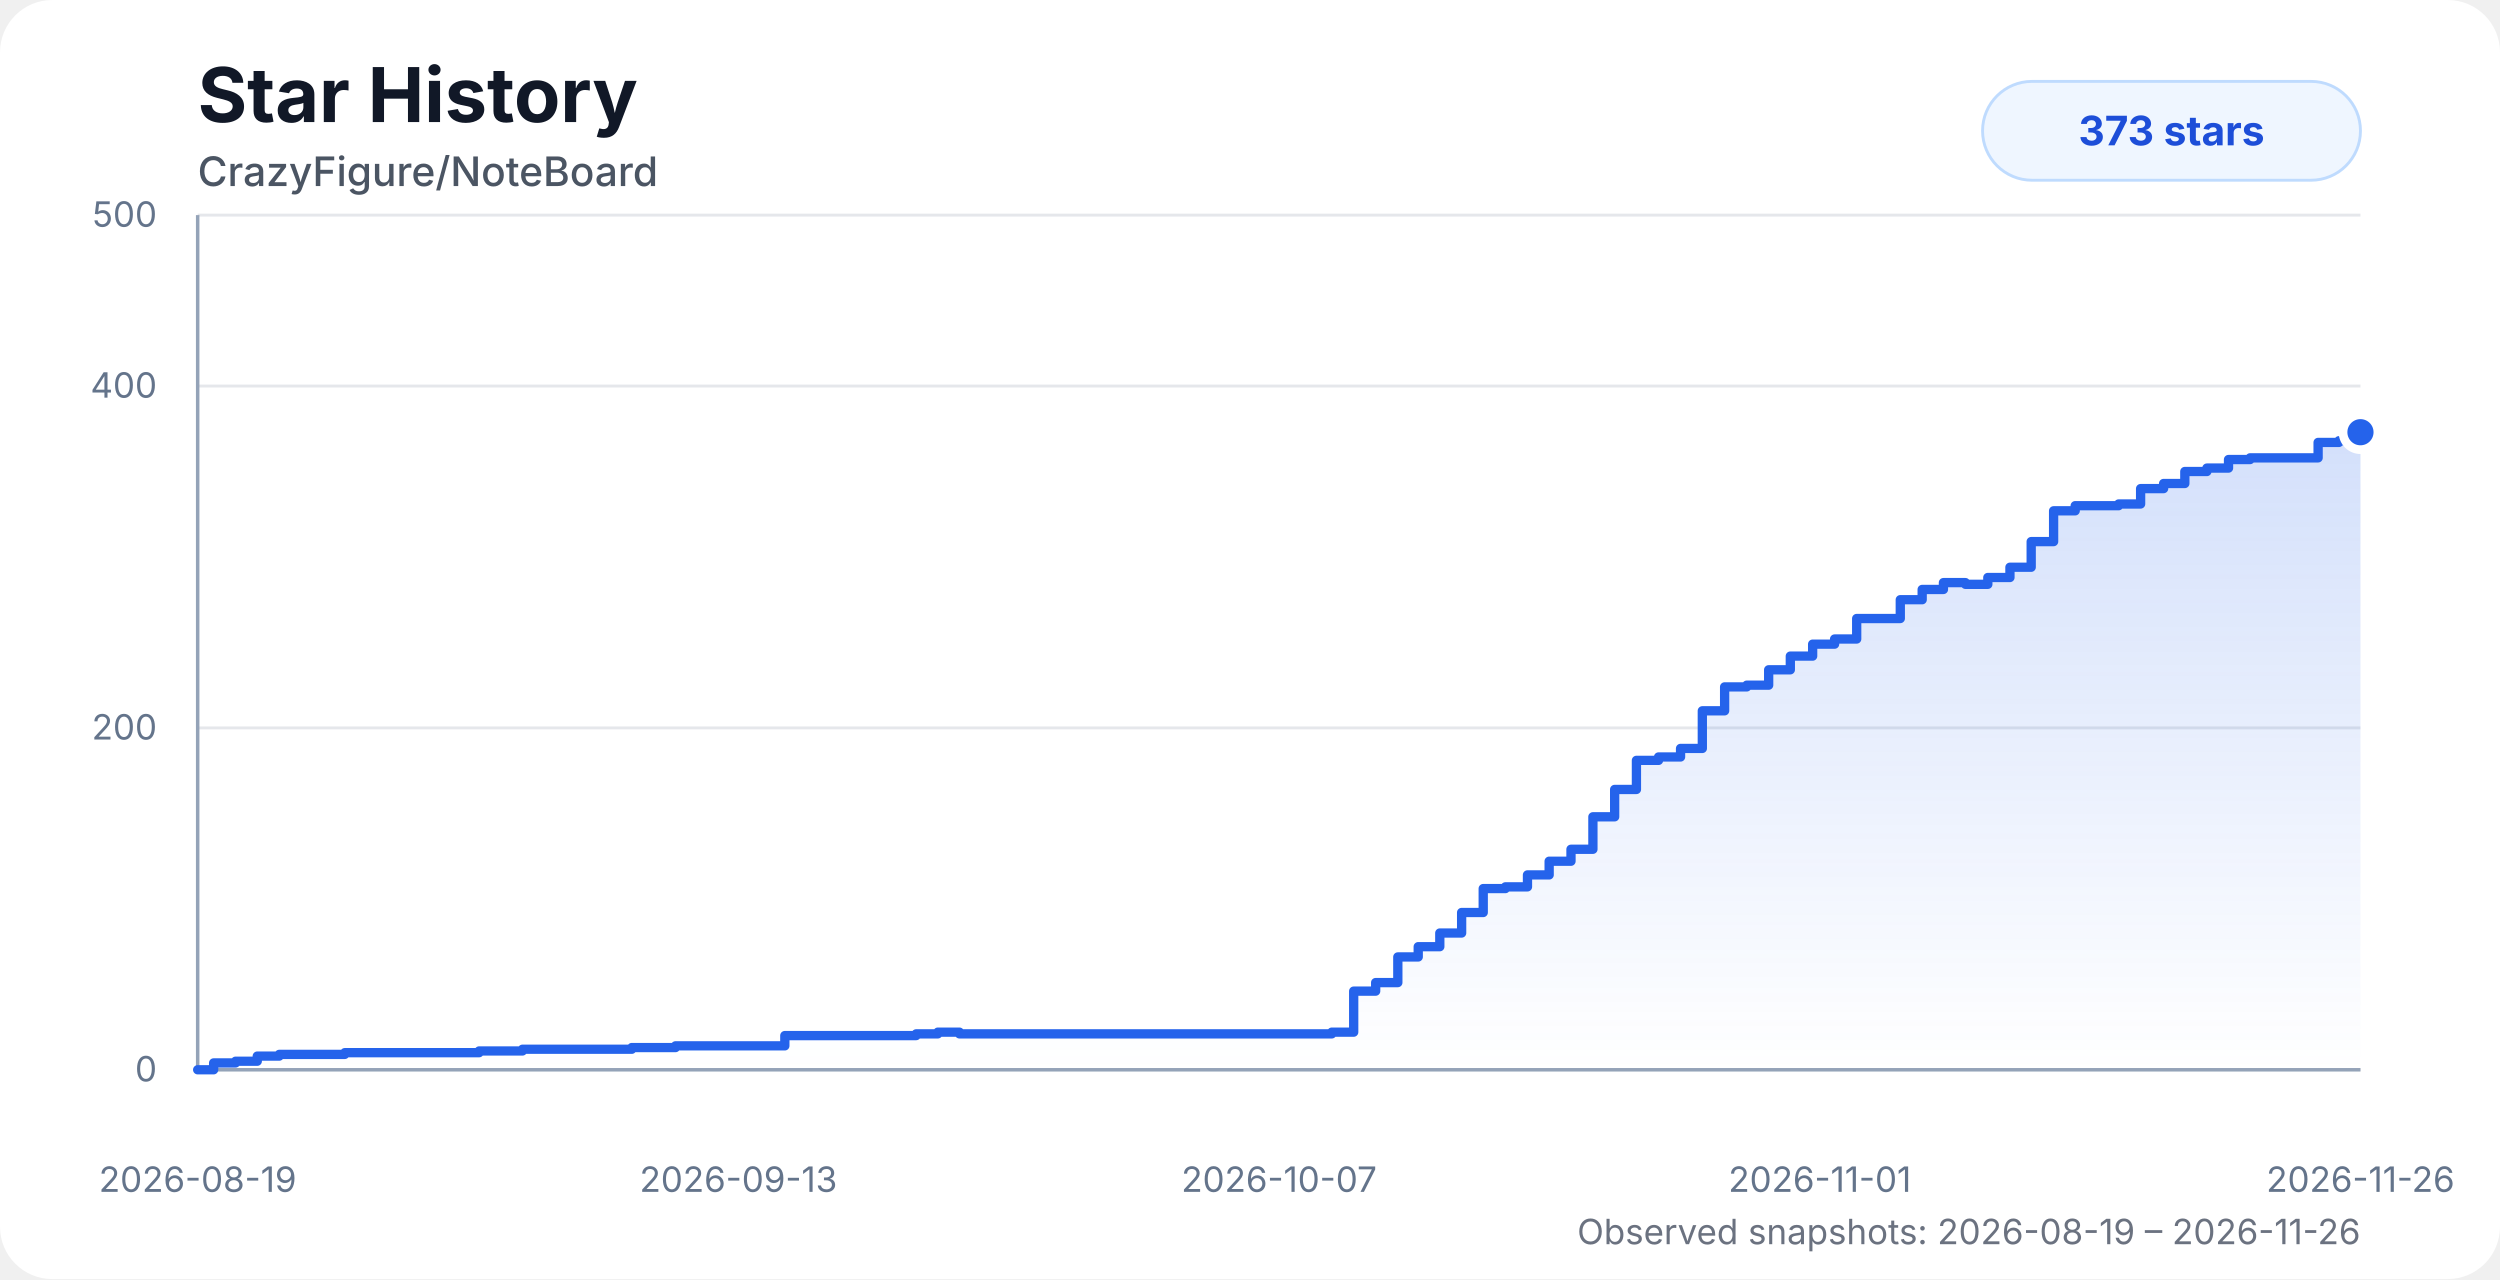
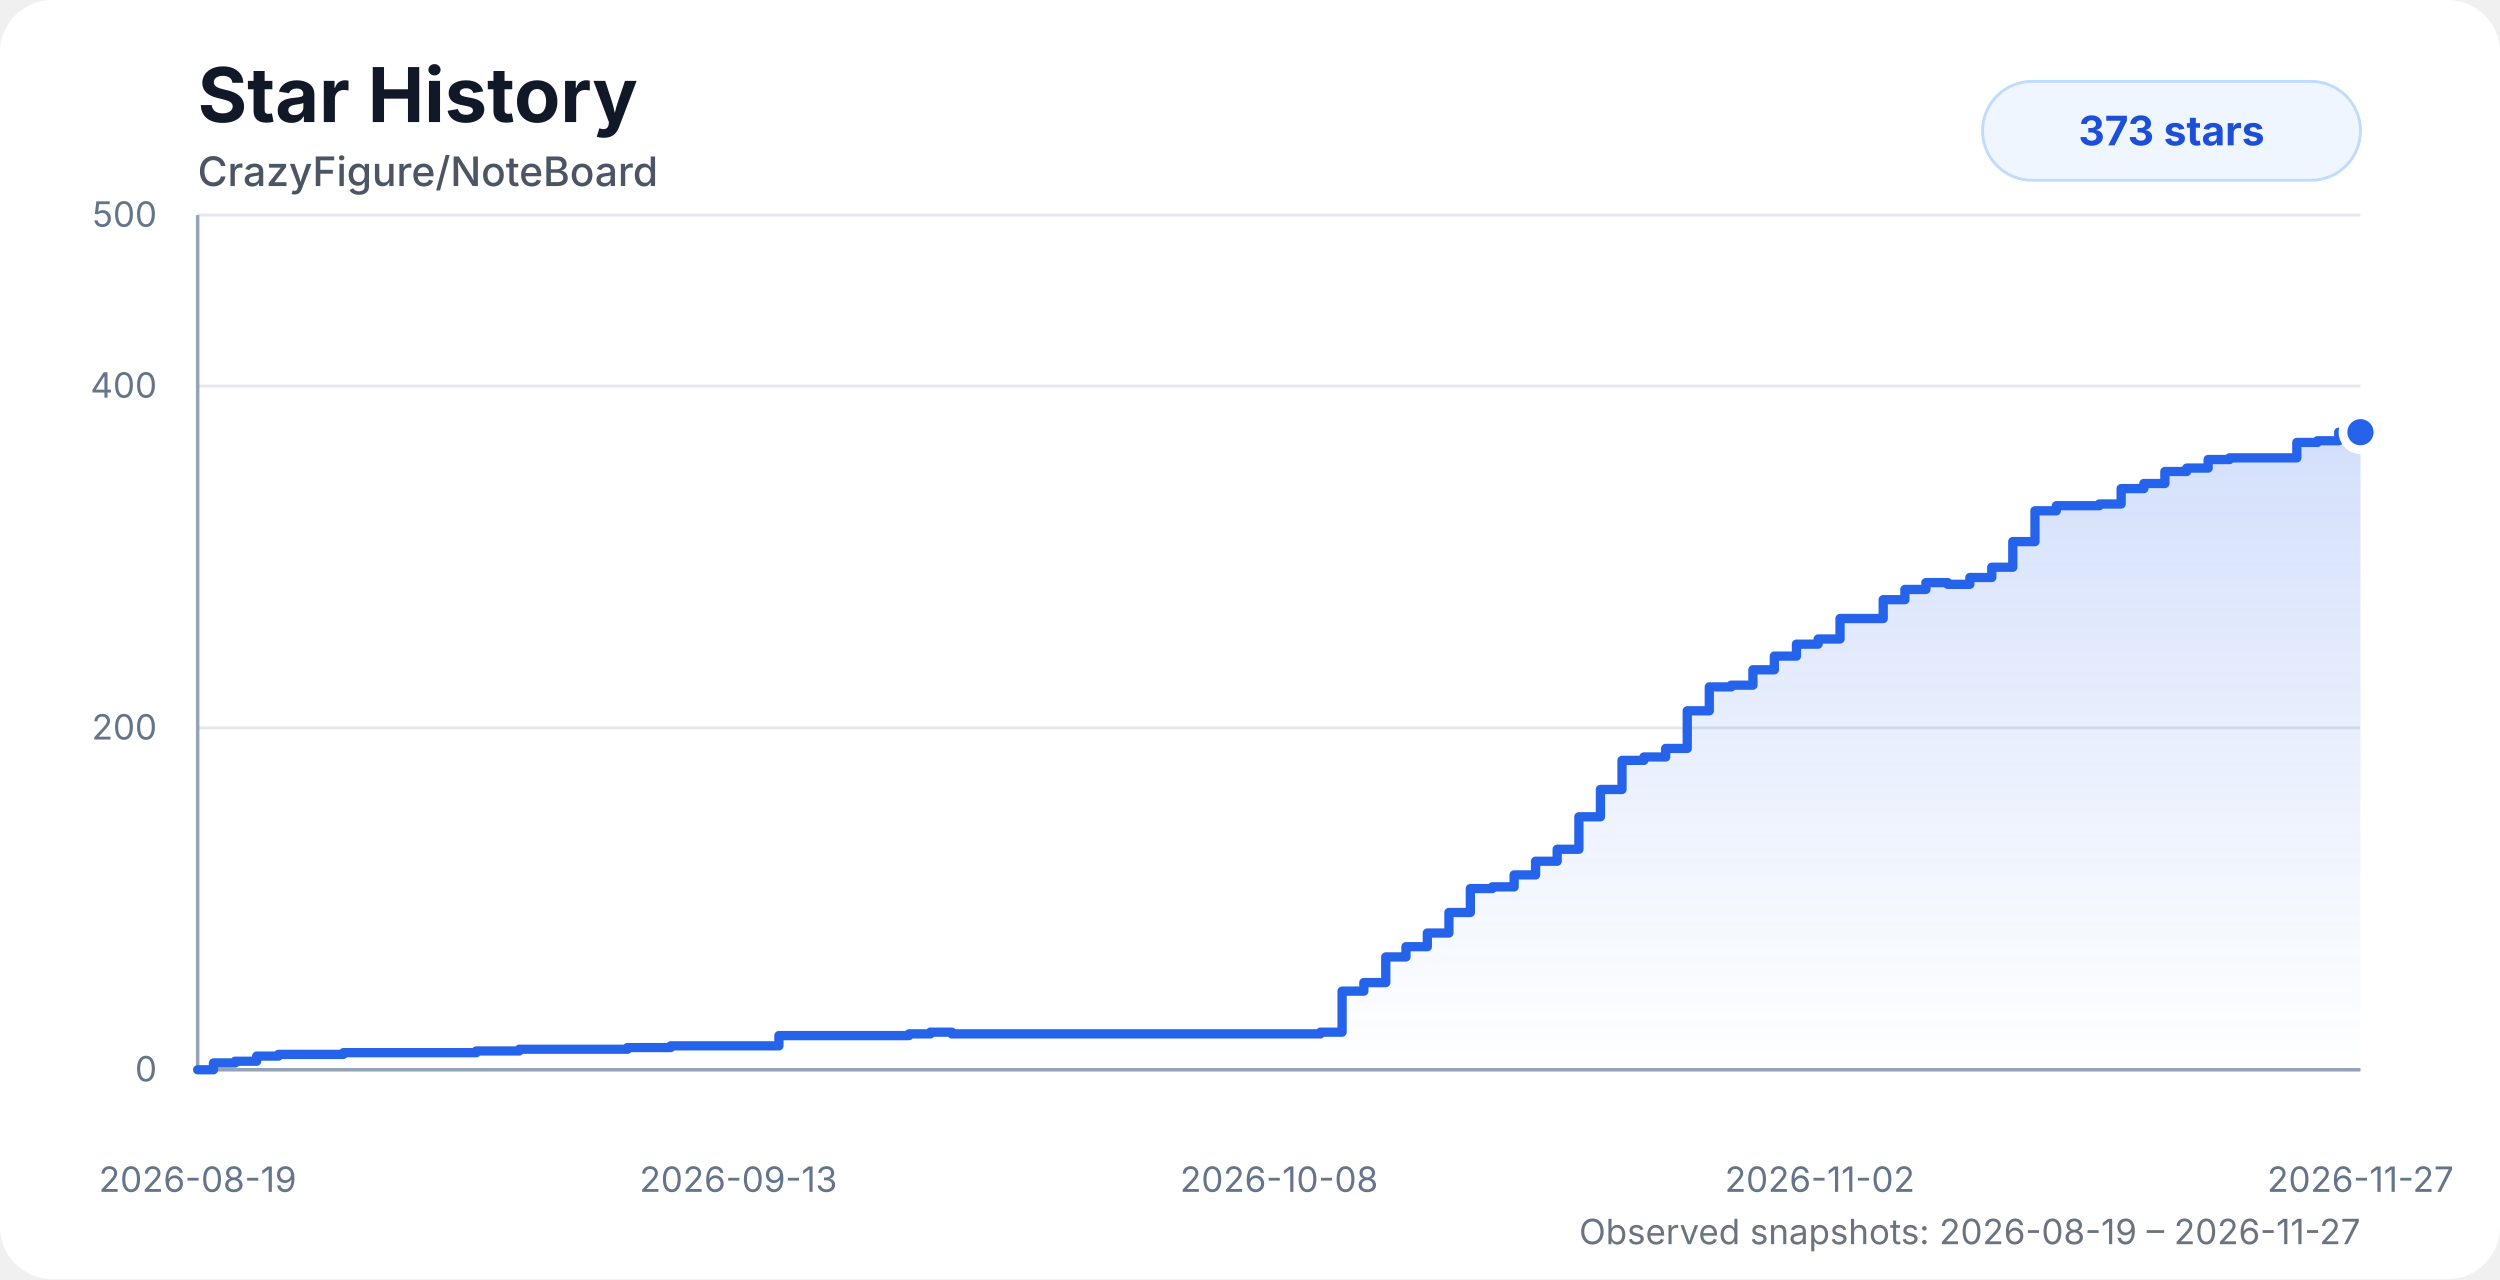
<svg xmlns="http://www.w3.org/2000/svg" width="860" height="440" viewBox="0 0 860 440" role="img" aria-labelledby="title desc">
  <style>
    .chart-bg { fill: #ffffff; }
    .title { fill: #111827; font: 700 26px system-ui, -apple-system, BlinkMacSystemFont, "Segoe UI", sans-serif; }
    .subtitle { fill: #4b5563; font: 500 14px system-ui, -apple-system, BlinkMacSystemFont, "Segoe UI", sans-serif; }
    .axis-label { fill: #64748b; font: 12px system-ui, -apple-system, BlinkMacSystemFont, "Segoe UI", sans-serif; }
    .grid { stroke: #e5e7eb; stroke-width: 1; }
    .axis { stroke: #94a3b8; stroke-width: 1.2; }
    .area { fill: url(#starGradient); opacity: 0.28; }
    .line { fill: none; stroke: #2563eb; stroke-width: 3.2; stroke-linecap: round; stroke-linejoin: round; }
    .dot { fill: #2563eb; stroke: #ffffff; stroke-width: 3; }
    .badge { fill: #eff6ff; stroke: #bfdbfe; }
    .badge-text { fill: #1d4ed8; font: 700 14px system-ui, -apple-system, BlinkMacSystemFont, "Segoe UI", sans-serif; }
    .status { fill: #6b7280; font: 12px system-ui, -apple-system, BlinkMacSystemFont, "Segoe UI", sans-serif; }
    @media (prefers-color-scheme: dark) {
      .chart-bg { fill: #0d1117; }
      .title { fill: #f8fafc; }
      .subtitle { fill: #cbd5e1; }
      .axis-label { fill: #94a3b8; }
      .grid { stroke: #1f2937; }
      .axis { stroke: #475569; }
      .dot { stroke: #0d1117; }
      .badge { fill: #172554; stroke: #1d4ed8; }
      .badge-text { fill: #bfdbfe; }
      .status { fill: #94a3b8; }
    }
  </style>
  <defs>
    <linearGradient id="starGradient" x1="0" x2="0" y1="0" y2="1">
      <stop offset="0%" stop-color="#2563eb" stop-opacity="0.72" />
      <stop offset="100%" stop-color="#2563eb" stop-opacity="0" />
    </linearGradient>
  </defs>
  <rect class="chart-bg" width="860" height="440" rx="18" />
  <text class="title" x="68" y="42">Star History</text>
  <text class="subtitle" x="68" y="64">CrazyFigure/NoteBoard</text>
  <g>
    <line class="grid" x1="68" y1="368" x2="812" y2="368" />
    <line class="grid" x1="68" y1="250.4" x2="812" y2="250.4" />
    <line class="grid" x1="68" y1="132.8" x2="812" y2="132.8" />
    <line class="grid" x1="68" y1="74" x2="812" y2="74" />
    <line class="axis" x1="68" y1="74" x2="68" y2="368" />
    <line class="axis" x1="68" y1="368" x2="812" y2="368" />
    <text class="axis-label" x="54" y="372" text-anchor="end">0</text>
    <text class="axis-label" x="54" y="254.4" text-anchor="end">200</text>
    <text class="axis-label" x="54" y="136.8" text-anchor="end">400</text>
    <text class="axis-label" x="54" y="78" text-anchor="end">500</text>
    <text class="axis-label" x="68" y="410" text-anchor="middle">2026-08-19</text>
    <text class="axis-label" x="254" y="410" text-anchor="middle">2026-09-13</text>
-     <text class="axis-label" x="440" y="410" text-anchor="middle">2026-10-07</text>
-     <text class="axis-label" x="626" y="410" text-anchor="middle">2026-11-01</text>
-     <text class="axis-label" x="812" y="410" text-anchor="middle">2026-11-26</text>
+     <text class="axis-label" x="440" y="410" text-anchor="middle">2026-10-08</text>
+     <text class="axis-label" x="626" y="410" text-anchor="middle">2026-11-02</text>
+     <text class="axis-label" x="812" y="410" text-anchor="middle">2026-11-27</text>
  </g>
-   <path class="area" d="M 68 368 H 68 V 368 H 73.49 V 365.65 H 81.04 V 365.06 H 88.5 V 363.3 H 96.06 V 362.71 H 103.58 V 362.71 H 111.06 V 362.71 H 118.61 V 362.12 H 128.8 V 362.12 H 136.86 V 362.12 H 142.79 V 362.12 H 149.96 V 362.12 H 157.56 V 362.12 H 164.82 V 361.53 H 172.23 V 361.53 H 179.73 V 360.94 H 187.28 V 360.94 H 194.74 V 360.94 H 202.32 V 360.94 H 209.87 V 360.94 H 217.33 V 360.36 H 224.87 V 360.36 H 232.38 V 359.77 H 239.9 V 359.77 H 247.35 V 359.77 H 254.99 V 359.77 H 262.55 V 359.77 H 269.98 V 356.24 H 277.48 V 356.24 H 285.01 V 356.24 H 292.47 V 356.24 H 299.97 V 356.24 H 307.62 V 356.24 H 315.16 V 355.65 H 322.62 V 355.06 H 330.05 V 355.65 H 337.61 V 355.65 H 345.11 V 355.65 H 352.62 V 355.65 H 360.27 V 355.65 H 367.91 V 355.65 H 375.42 V 355.65 H 382.88 V 355.65 H 390.51 V 355.65 H 397.97 V 355.65 H 405.35 V 355.65 H 412.98 V 355.65 H 420.55 V 355.65 H 428.2 V 355.65 H 435.61 V 355.65 H 443.19 V 355.65 H 450.69 V 355.65 H 458.14 V 355.06 H 465.67 V 340.95 H 473.23 V 338.01 H 480.85 V 329.19 H 487.87 V 325.66 H 495.29 V 320.96 H 502.8 V 313.9 H 510.23 V 305.67 H 517.86 V 305.08 H 525.45 V 300.97 H 532.91 V 296.26 H 540.42 V 292.15 H 547.96 V 280.98 H 555.44 V 271.57 H 562.93 V 261.57 H 570.54 V 260.4 H 578.11 V 257.46 H 585.6 V 244.52 H 593.27 V 236.29 H 600.89 V 235.7 H 608.42 V 230.41 H 615.87 V 225.7 H 623.55 V 221.59 H 631.1 V 219.82 H 638.7 V 212.77 H 646.07 V 212.77 H 653.7 V 206.3 H 661.23 V 202.77 H 668.54 V 200.42 H 676.11 V 201.01 H 683.81 V 198.66 H 691.42 V 195.13 H 698.73 V 186.31 H 706.44 V 175.72 H 713.87 V 173.96 H 721.22 V 173.96 H 728.81 V 173.37 H 736.37 V 168.08 H 744.28 V 166.32 H 751.58 V 162.2 H 759.17 V 161.02 H 766.61 V 158.08 H 774.03 V 157.5 H 781.5 V 157.5 H 789.33 V 157.5 H 797.43 V 152.2 H 804.57 V 151.62 H 812 V 148.68 L 812 368 L 68 368 Z" />
-   <path class="line" d="M 68 368 H 68 V 368 H 73.49 V 365.65 H 81.04 V 365.06 H 88.5 V 363.3 H 96.06 V 362.71 H 103.58 V 362.71 H 111.06 V 362.71 H 118.61 V 362.12 H 128.8 V 362.12 H 136.86 V 362.12 H 142.79 V 362.12 H 149.96 V 362.12 H 157.56 V 362.12 H 164.82 V 361.53 H 172.23 V 361.53 H 179.73 V 360.94 H 187.28 V 360.94 H 194.74 V 360.94 H 202.32 V 360.94 H 209.87 V 360.94 H 217.33 V 360.36 H 224.87 V 360.36 H 232.38 V 359.77 H 239.9 V 359.77 H 247.35 V 359.77 H 254.99 V 359.77 H 262.55 V 359.77 H 269.98 V 356.24 H 277.48 V 356.24 H 285.01 V 356.24 H 292.47 V 356.24 H 299.97 V 356.24 H 307.62 V 356.24 H 315.16 V 355.65 H 322.62 V 355.06 H 330.05 V 355.65 H 337.61 V 355.65 H 345.11 V 355.65 H 352.62 V 355.65 H 360.27 V 355.65 H 367.91 V 355.65 H 375.42 V 355.65 H 382.88 V 355.65 H 390.51 V 355.65 H 397.97 V 355.65 H 405.35 V 355.65 H 412.98 V 355.65 H 420.55 V 355.65 H 428.2 V 355.65 H 435.61 V 355.65 H 443.19 V 355.65 H 450.69 V 355.65 H 458.14 V 355.06 H 465.67 V 340.95 H 473.23 V 338.01 H 480.85 V 329.19 H 487.87 V 325.66 H 495.29 V 320.96 H 502.8 V 313.9 H 510.23 V 305.67 H 517.86 V 305.08 H 525.45 V 300.97 H 532.91 V 296.26 H 540.42 V 292.15 H 547.96 V 280.98 H 555.44 V 271.57 H 562.93 V 261.57 H 570.54 V 260.4 H 578.11 V 257.46 H 585.6 V 244.52 H 593.27 V 236.29 H 600.89 V 235.7 H 608.42 V 230.41 H 615.87 V 225.7 H 623.55 V 221.59 H 631.1 V 219.82 H 638.7 V 212.77 H 646.07 V 212.77 H 653.7 V 206.3 H 661.23 V 202.77 H 668.54 V 200.42 H 676.11 V 201.01 H 683.81 V 198.66 H 691.42 V 195.13 H 698.73 V 186.31 H 706.44 V 175.72 H 713.87 V 173.96 H 721.22 V 173.96 H 728.81 V 173.37 H 736.37 V 168.08 H 744.28 V 166.32 H 751.58 V 162.2 H 759.17 V 161.02 H 766.61 V 158.08 H 774.03 V 157.5 H 781.5 V 157.5 H 789.33 V 157.5 H 797.43 V 152.2 H 804.57 V 151.62 H 812 V 148.68" />
+   <path class="area" d="M 68 368 H 68 V 368 H 73.43 V 365.65 H 80.9 V 365.06 H 88.3 V 363.3 H 95.78 V 362.71 H 103.22 V 362.71 H 110.63 V 362.71 H 118.11 V 362.12 H 128.19 V 362.12 H 136.17 V 362.12 H 142.04 V 362.12 H 149.14 V 362.12 H 156.66 V 362.12 H 163.85 V 361.53 H 171.18 V 361.53 H 178.61 V 360.94 H 186.08 V 360.94 H 193.47 V 360.94 H 200.97 V 360.94 H 208.45 V 360.94 H 215.83 V 360.36 H 223.29 V 360.36 H 230.73 V 359.77 H 238.18 V 359.77 H 245.55 V 359.77 H 253.11 V 359.77 H 260.59 V 359.77 H 267.95 V 356.24 H 275.38 V 356.24 H 282.83 V 356.24 H 290.21 V 356.24 H 297.65 V 356.24 H 305.21 V 356.24 H 312.68 V 355.65 H 320.06 V 355.06 H 327.42 V 355.65 H 334.9 V 355.65 H 342.32 V 355.65 H 349.76 V 355.65 H 357.34 V 355.65 H 364.9 V 355.65 H 372.33 V 355.65 H 379.72 V 355.65 H 387.28 V 355.65 H 394.66 V 355.65 H 401.96 V 355.65 H 409.52 V 355.65 H 417.01 V 355.65 H 424.59 V 355.65 H 431.92 V 355.65 H 439.43 V 355.65 H 446.85 V 355.65 H 454.23 V 355.06 H 461.68 V 340.95 H 469.16 V 338.01 H 476.7 V 329.19 H 483.65 V 325.66 H 491 V 320.96 H 498.43 V 313.9 H 505.8 V 305.67 H 513.35 V 305.08 H 520.86 V 300.97 H 528.24 V 296.26 H 535.67 V 292.15 H 543.14 V 280.98 H 550.55 V 271.57 H 557.97 V 261.57 H 565.5 V 260.4 H 572.99 V 257.46 H 580.41 V 244.52 H 588 V 236.29 H 595.54 V 235.7 H 603 V 230.41 H 610.37 V 225.7 H 617.98 V 221.59 H 625.45 V 219.82 H 632.97 V 212.77 H 640.27 V 212.77 H 647.82 V 206.3 H 655.28 V 202.77 H 662.51 V 200.42 H 670 V 201.01 H 677.64 V 198.66 H 685.17 V 195.13 H 692.4 V 186.31 H 700.03 V 175.72 H 707.39 V 173.96 H 714.66 V 173.96 H 722.18 V 173.37 H 729.67 V 168.08 H 737.49 V 166.32 H 744.72 V 162.2 H 752.24 V 161.02 H 759.6 V 158.08 H 766.95 V 157.5 H 774.34 V 157.5 H 782.09 V 157.5 H 790.11 V 152.2 H 797.18 V 151.62 H 804.53 V 148.68 H 812 V 148.68 L 812 368 L 68 368 Z" />
+   <path class="line" d="M 68 368 H 68 V 368 H 73.43 V 365.65 H 80.9 V 365.06 H 88.3 V 363.3 H 95.78 V 362.71 H 103.22 V 362.71 H 110.63 V 362.71 H 118.11 V 362.12 H 128.19 V 362.12 H 136.17 V 362.12 H 142.04 V 362.12 H 149.14 V 362.12 H 156.66 V 362.12 H 163.85 V 361.53 H 171.18 V 361.53 H 178.61 V 360.94 H 186.08 V 360.94 H 193.47 V 360.94 H 200.97 V 360.94 H 208.45 V 360.94 H 215.83 V 360.36 H 223.29 V 360.36 H 230.73 V 359.77 H 238.18 V 359.77 H 245.55 V 359.77 H 253.11 V 359.77 H 260.59 V 359.77 H 267.95 V 356.24 H 275.38 V 356.24 H 282.83 V 356.24 H 290.21 V 356.24 H 297.65 V 356.24 H 305.21 V 356.24 H 312.68 V 355.65 H 320.06 V 355.06 H 327.42 V 355.65 H 334.9 V 355.65 H 342.32 V 355.65 H 349.76 V 355.65 H 357.34 V 355.65 H 364.9 V 355.65 H 372.33 V 355.65 H 379.72 V 355.65 H 387.28 V 355.65 H 394.66 V 355.65 H 401.96 V 355.65 H 409.52 V 355.65 H 417.01 V 355.65 H 424.59 V 355.65 H 431.92 V 355.65 H 439.43 V 355.65 H 446.85 V 355.65 H 454.23 V 355.06 H 461.68 V 340.95 H 469.16 V 338.01 H 476.7 V 329.19 H 483.65 V 325.66 H 491 V 320.96 H 498.43 V 313.9 H 505.8 V 305.67 H 513.35 V 305.08 H 520.86 V 300.97 H 528.24 V 296.26 H 535.67 V 292.15 H 543.14 V 280.98 H 550.55 V 271.57 H 557.97 V 261.57 H 565.5 V 260.4 H 572.99 V 257.46 H 580.41 V 244.52 H 588 V 236.29 H 595.54 V 235.7 H 603 V 230.41 H 610.37 V 225.7 H 617.98 V 221.59 H 625.45 V 219.82 H 632.97 V 212.77 H 640.27 V 212.77 H 647.82 V 206.3 H 655.28 V 202.77 H 662.51 V 200.42 H 670 V 201.01 H 677.64 V 198.66 H 685.17 V 195.13 H 692.4 V 186.31 H 700.03 V 175.72 H 707.39 V 173.96 H 714.66 V 173.96 H 722.18 V 173.37 H 729.67 V 168.08 H 737.49 V 166.32 H 744.72 V 162.2 H 752.24 V 161.02 H 759.6 V 158.08 H 766.95 V 157.5 H 774.34 V 157.5 H 782.09 V 157.5 H 790.11 V 152.2 H 797.18 V 151.62 H 804.53 V 148.68 H 812 V 148.68" />
  <circle class="dot" cx="812" cy="148.68" r="6" />
  <rect class="badge" x="682" y="28" width="130" height="34" rx="17" />
  <text class="badge-text" x="747" y="50" text-anchor="middle">373 stars</text>
-   <text class="status" x="812" y="428" text-anchor="end">Observed snapshots: 2026-08-19 – 2026-11-26</text>
+   <text class="status" x="812" y="428" text-anchor="end">Observed snapshots: 2026-08-19 – 2026-11-27</text>
</svg>
